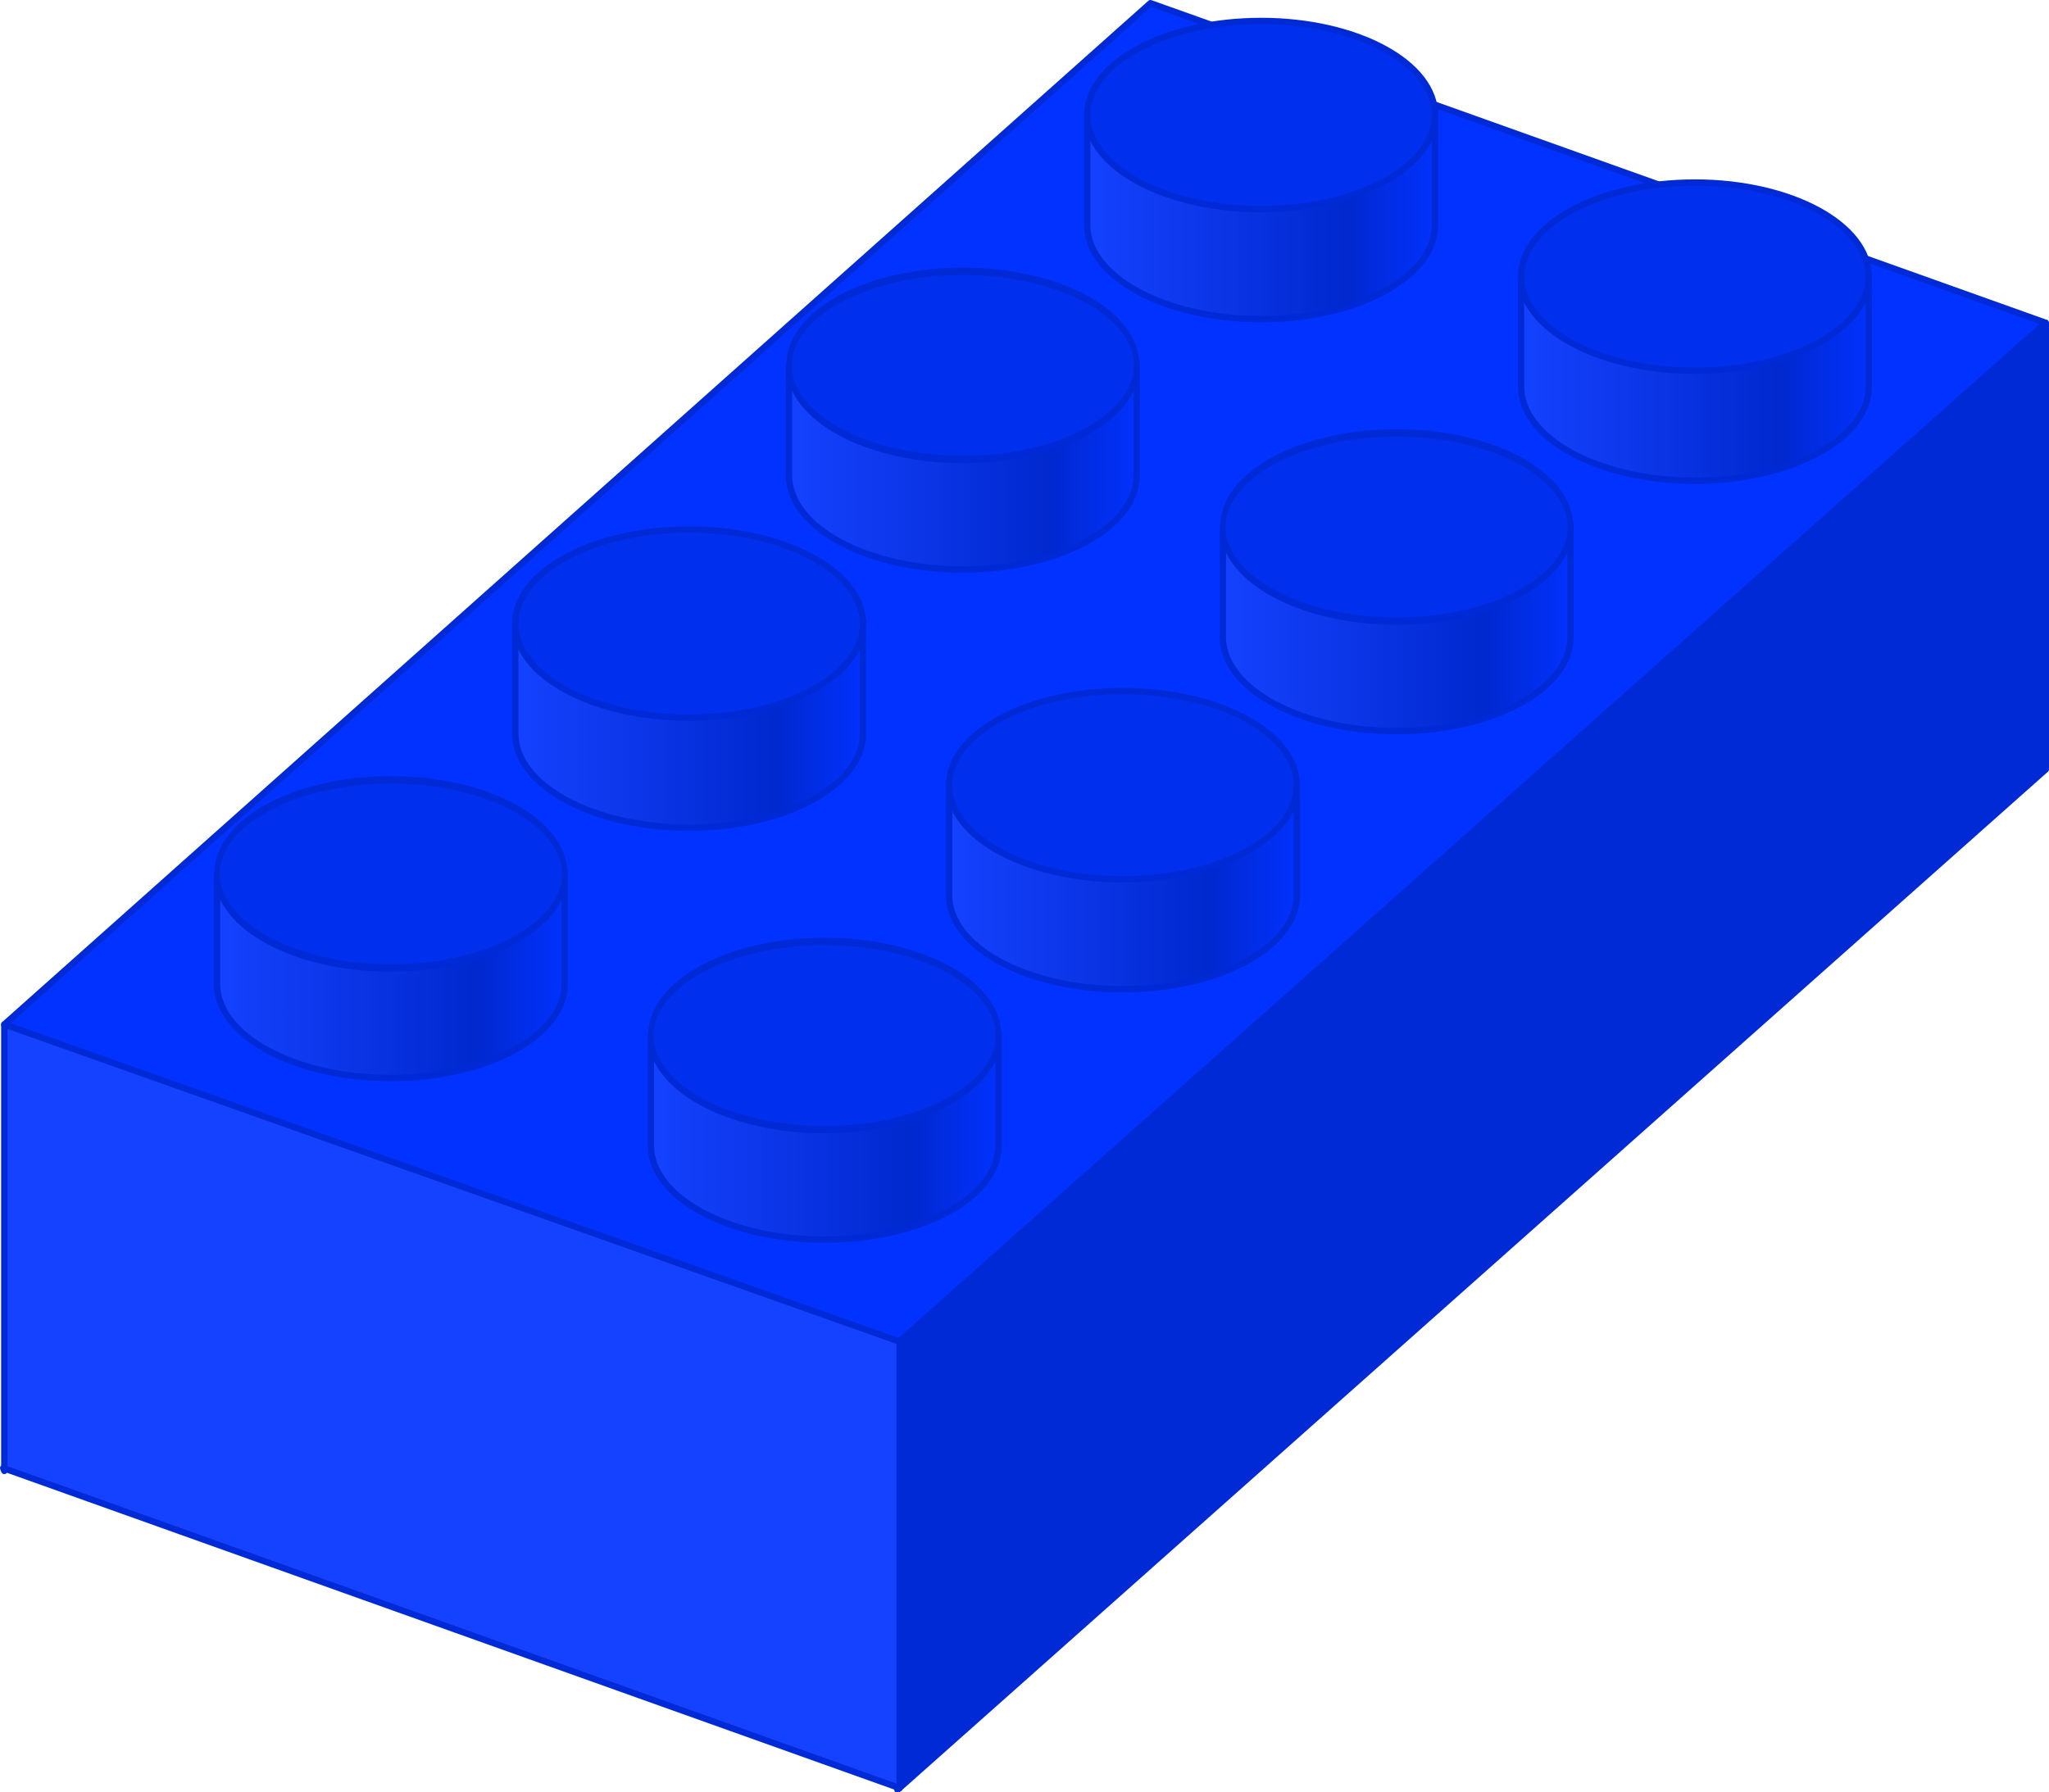
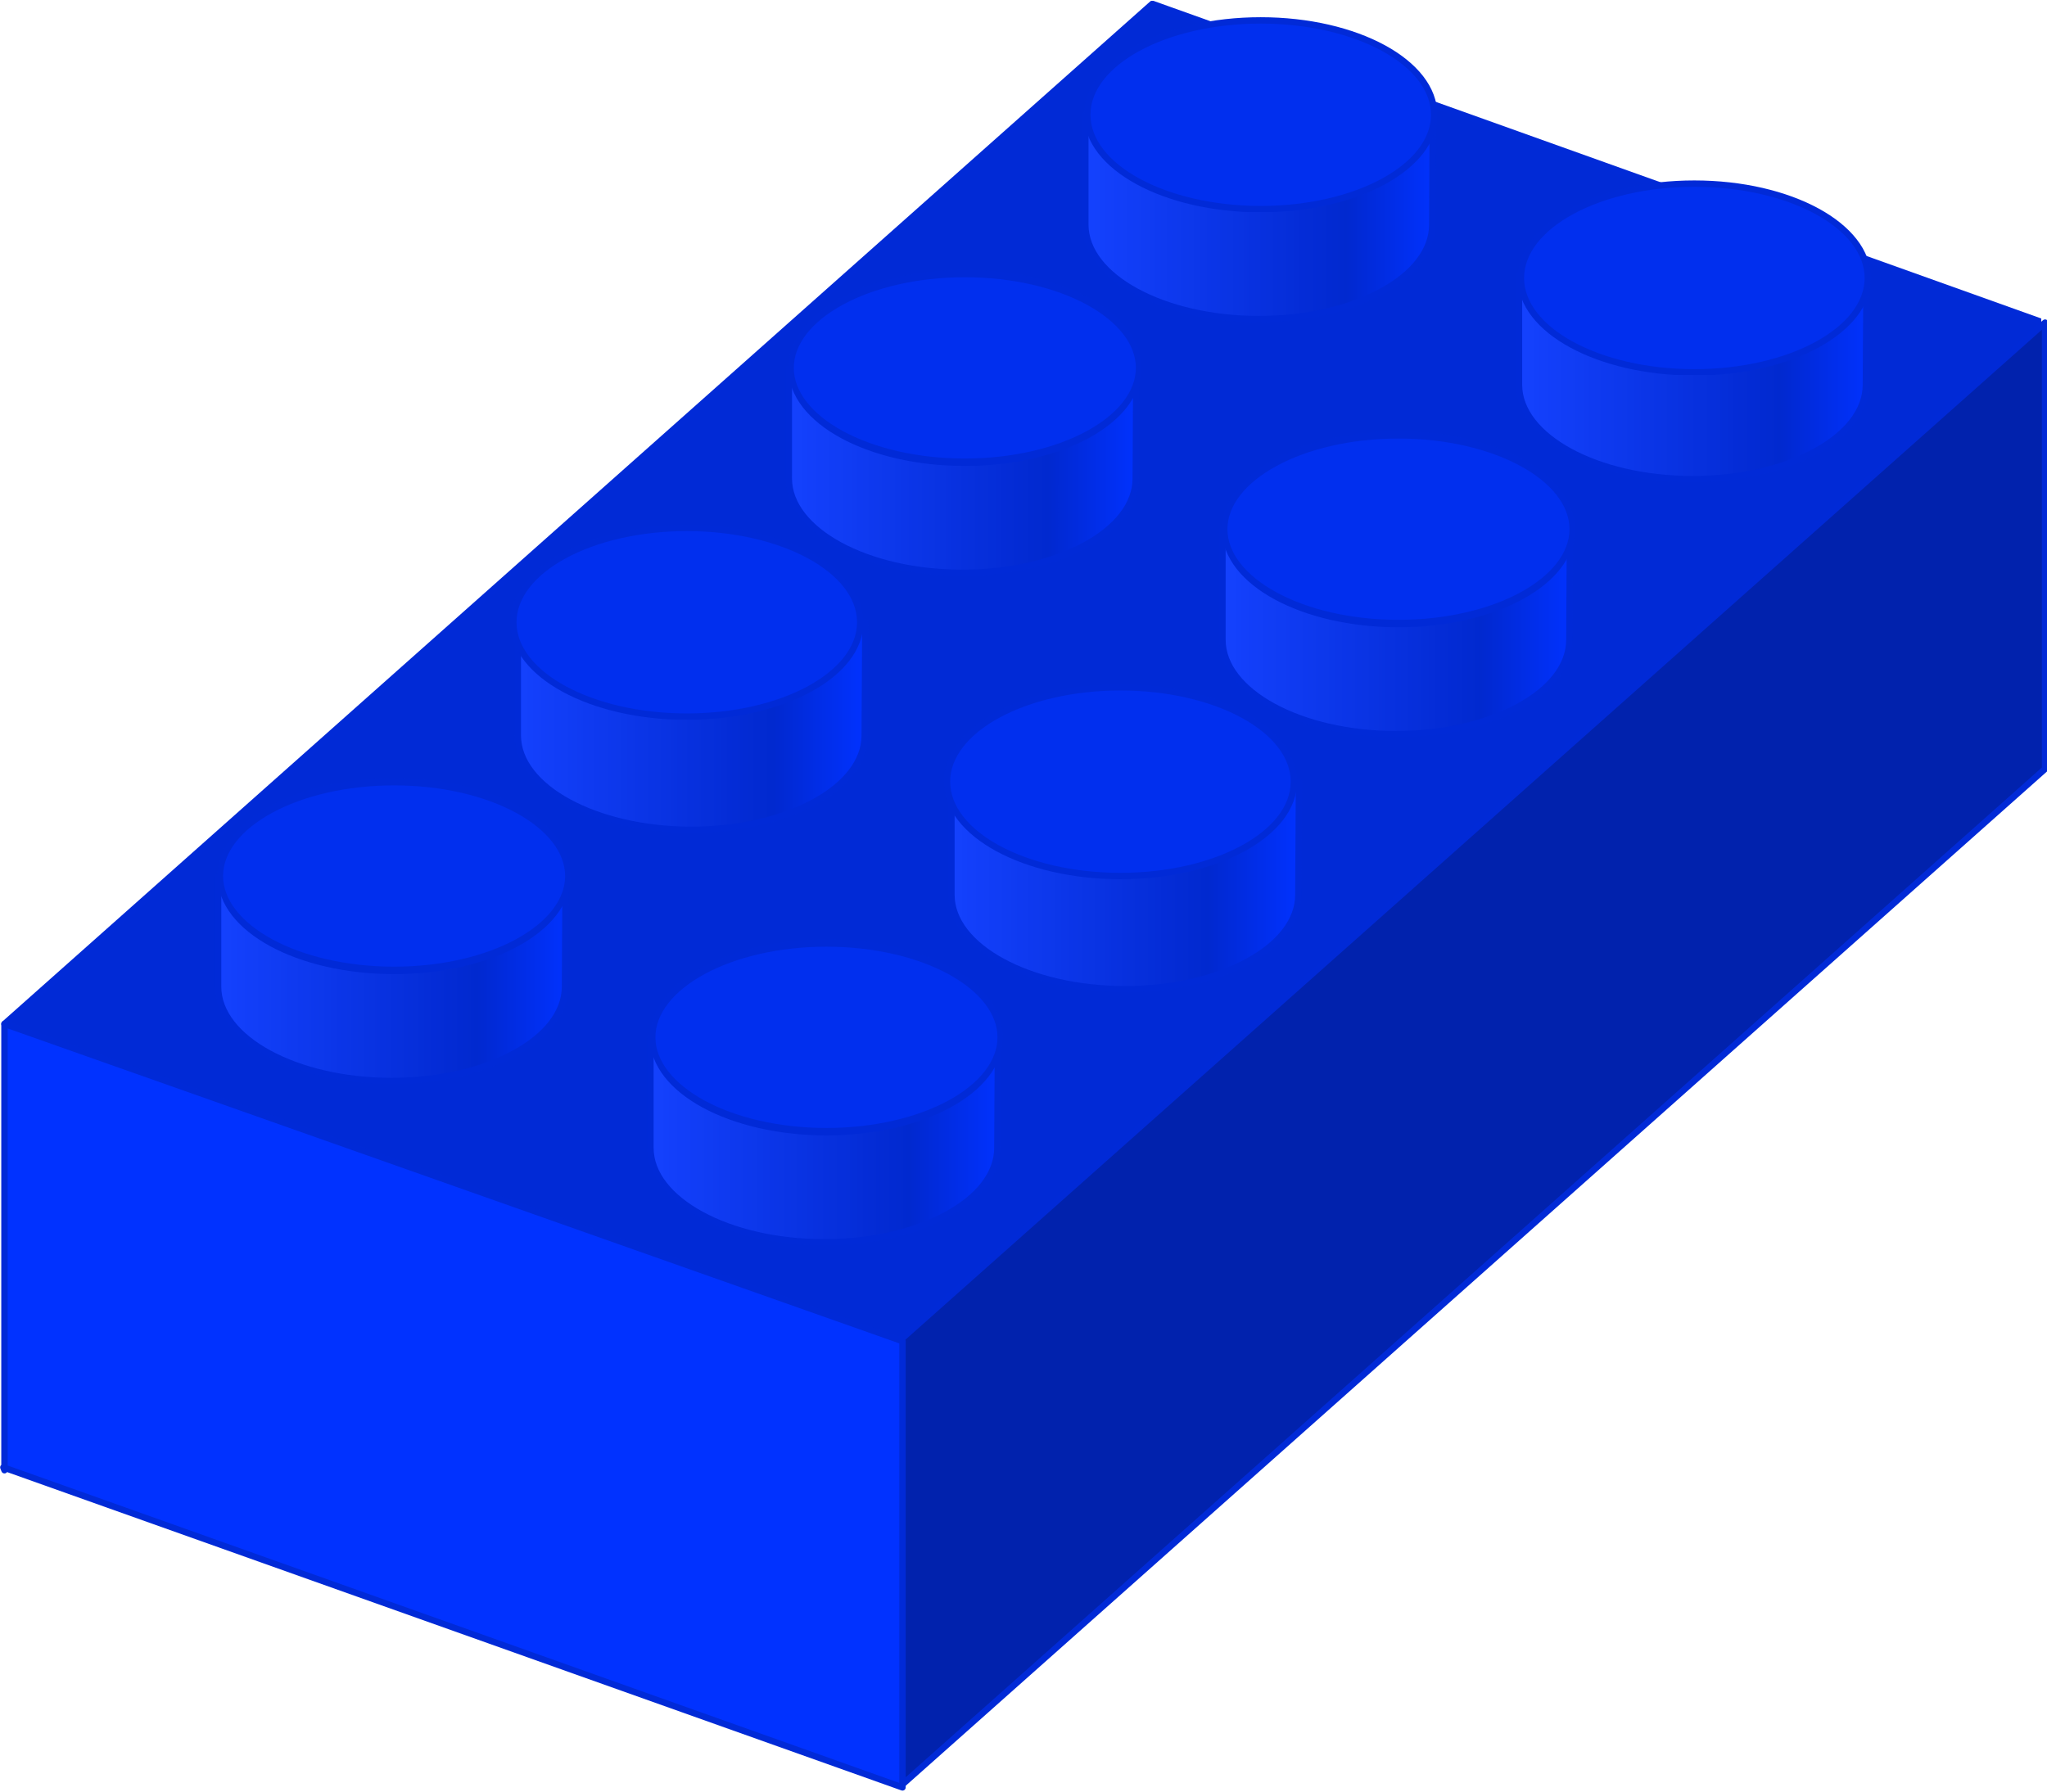
- <svg xmlns="http://www.w3.org/2000/svg" xmlns:xlink="http://www.w3.org/1999/xlink" width="321.177" height="280.857" id="svg2" version="1.0">
-   <defs id="defs4">
+ <svg xmlns="http://www.w3.org/2000/svg" xmlns:xlink="http://www.w3.org/1999/xlink" width="321" height="281" version="1.0">
+   <defs>
    <linearGradient id="linearGradient3288">
-       <stop style="stop-color:#ff1414;stop-opacity:1;" offset="0" id="stop3290" />
-       <stop id="stop3296" offset="0.743" style="stop-color:#cf0000;stop-opacity:1;" />
-       <stop style="stop-color:#ff0000;stop-opacity:1;" offset="1" id="stop3292" />
+       <stop stop-color="#ff1414" offset="0" />
+       <stop stop-color="#cf0000" offset=".743" />
+       <stop stop-color="#f00" offset="1" />
    </linearGradient>
-     <linearGradient xlink:href="#linearGradient3288" id="linearGradient3294" x1="264.499" y1="158.75" x2="320.001" y2="158.75" gradientUnits="userSpaceOnUse" />
-     <linearGradient xlink:href="#linearGradient3288" id="linearGradient3308" gradientUnits="userSpaceOnUse" x1="264.499" y1="158.75" x2="320.001" y2="158.75" />
-     <linearGradient xlink:href="#linearGradient3288" id="linearGradient3312" gradientUnits="userSpaceOnUse" x1="264.499" y1="158.75" x2="320.001" y2="158.75" />
-     <linearGradient xlink:href="#linearGradient3288" id="linearGradient3316" gradientUnits="userSpaceOnUse" x1="264.499" y1="158.75" x2="320.001" y2="158.75" gradientTransform="translate(-5,55)" />
-     <linearGradient xlink:href="#linearGradient3288" id="linearGradient3346" gradientUnits="userSpaceOnUse" gradientTransform="translate(-39.5,55)" x1="264.499" y1="158.75" x2="320.001" y2="158.75" />
-     <linearGradient xlink:href="#linearGradient3288" id="linearGradient3362" gradientUnits="userSpaceOnUse" gradientTransform="translate(-39.5,55)" x1="264.499" y1="158.75" x2="320.001" y2="158.75" />
-     <linearGradient xlink:href="#linearGradient3288" id="linearGradient3364" gradientUnits="userSpaceOnUse" gradientTransform="translate(-39.5,55)" x1="264.499" y1="158.75" x2="320.001" y2="158.75" />
-     <linearGradient xlink:href="#linearGradient3288" id="linearGradient3372" gradientUnits="userSpaceOnUse" gradientTransform="translate(-39.5,55)" x1="264.499" y1="158.75" x2="320.001" y2="158.75" />
-     <linearGradient xlink:href="#linearGradient3288" id="linearGradient3380" gradientUnits="userSpaceOnUse" gradientTransform="translate(42.75,-35.25)" x1="264.499" y1="158.75" x2="320.001" y2="158.75" />
-     <linearGradient xlink:href="#linearGradient3288" id="linearGradient3388" gradientUnits="userSpaceOnUse" gradientTransform="translate(-25.25,-60.58333)" x1="264.499" y1="158.75" x2="320.001" y2="158.75" />
-     <linearGradient xlink:href="#linearGradient3288" id="linearGradient3430" gradientUnits="userSpaceOnUse" gradientTransform="translate(-39.5,55)" x1="264.499" y1="158.75" x2="320.001" y2="158.75" />
-     <linearGradient xlink:href="#linearGradient3288" id="linearGradient3432" gradientUnits="userSpaceOnUse" gradientTransform="translate(-39.5,55)" x1="264.499" y1="158.75" x2="320.001" y2="158.75" />
-     <linearGradient xlink:href="#linearGradient3288" id="linearGradient3434" gradientUnits="userSpaceOnUse" gradientTransform="translate(-39.5,55)" x1="264.499" y1="158.75" x2="320.001" y2="158.75" />
-     <linearGradient xlink:href="#linearGradient3288" id="linearGradient3436" gradientUnits="userSpaceOnUse" gradientTransform="translate(-39.5,55)" x1="264.499" y1="158.75" x2="320.001" y2="158.75" />
-     <linearGradient xlink:href="#linearGradient3288" id="linearGradient3452" gradientUnits="userSpaceOnUse" gradientTransform="translate(-39.5,55)" x1="264.499" y1="158.75" x2="320.001" y2="158.75" />
-     <linearGradient xlink:href="#linearGradient3288" id="linearGradient3454" gradientUnits="userSpaceOnUse" gradientTransform="translate(-39.5,55)" x1="264.499" y1="158.75" x2="320.001" y2="158.75" />
-     <linearGradient xlink:href="#linearGradient3288" id="linearGradient1143" gradientUnits="userSpaceOnUse" gradientTransform="translate(-46.90767,44.48405)" x1="264.499" y1="158.75" x2="320.001" y2="158.75" />
-     <linearGradient xlink:href="#linearGradient3288" id="linearGradient1145" gradientUnits="userSpaceOnUse" gradientTransform="translate(-114.9077,19.15072)" x1="264.499" y1="158.75" x2="320.001" y2="158.75" />
-     <linearGradient xlink:href="#linearGradient3288" id="linearGradient1151" gradientUnits="userSpaceOnUse" gradientTransform="translate(-39.5,55)" x1="264.499" y1="158.75" x2="320.001" y2="158.75" />
-     <linearGradient xlink:href="#linearGradient3288" id="linearGradient1153" gradientUnits="userSpaceOnUse" gradientTransform="translate(-39.5,55)" x1="264.499" y1="158.75" x2="320.001" y2="158.75" />
-     <filter style="color-interpolation-filters:sRGB;" id="filter15084" x="-0.009" y="-0.012" width="1.018" height="1.023">
-       <feColorMatrix type="hueRotate" values="240" result="color1" id="feColorMatrix15080" />
-       <feColorMatrix type="saturate" values="1" result="color2" id="feColorMatrix15082" />
+     <linearGradient id="linearGradient3380" x1="264" x2="320" y1="159" y2="159" gradientTransform="translate(42.8 -35.2)" gradientUnits="userSpaceOnUse" xlink:href="#linearGradient3288" />
+     <linearGradient id="linearGradient3388" x1="264" x2="320" y1="159" y2="159" gradientTransform="translate(-25.2 -60.6)" gradientUnits="userSpaceOnUse" xlink:href="#linearGradient3288" />
+     <linearGradient id="linearGradient3452" x1="264" x2="320" y1="159" y2="159" gradientTransform="translate(-39.5,55)" gradientUnits="userSpaceOnUse" xlink:href="#linearGradient3288" />
+     <linearGradient id="linearGradient1143" x1="264" x2="320" y1="159" y2="159" gradientTransform="translate(-46.9 44.5)" gradientUnits="userSpaceOnUse" xlink:href="#linearGradient3288" />
+     <linearGradient id="linearGradient1145" x1="264" x2="320" y1="159" y2="159" gradientTransform="translate(-115 19.2)" gradientUnits="userSpaceOnUse" xlink:href="#linearGradient3288" />
+     <filter id="filter15084" x="-.009" y="-.012" width="1.02" height="1.02" color-interpolation-filters="sRGB">
+       <feColorMatrix result="color1" type="hueRotate" values="240" />
+       <feColorMatrix result="color2" type="saturate" values="1" />
    </filter>
-     <filter style="color-interpolation-filters:sRGB;" id="filter15090" x="-0.009" y="-0.012" width="1.018" height="1.023">
-       <feColorMatrix type="hueRotate" values="240" result="color1" id="feColorMatrix15086" />
-       <feColorMatrix type="saturate" values="1" result="color2" id="feColorMatrix15088" />
+     <filter id="filter15090" x="-.009" y="-.012" width="1.02" height="1.02" color-interpolation-filters="sRGB">
+       <feColorMatrix result="color1" type="hueRotate" values="240" />
+       <feColorMatrix result="color2" type="saturate" values="1" />
    </filter>
-     <filter style="color-interpolation-filters:sRGB;" id="filter15096" x="-0.009" y="-0.017" width="1.018" height="1.034">
-       <feColorMatrix type="hueRotate" values="240" result="color1" id="feColorMatrix15092" />
-       <feColorMatrix type="saturate" values="1" result="color2" id="feColorMatrix15094" />
+     <filter id="filter15096" x="-.009" y="-.017" width="1.02" height="1.03" color-interpolation-filters="sRGB">
+       <feColorMatrix result="color1" type="hueRotate" values="240" />
+       <feColorMatrix result="color2" type="saturate" values="1" />
    </filter>
-     <filter style="color-interpolation-filters:sRGB;" id="filter15102" x="-0.009" y="-0.015" width="1.018" height="1.031">
-       <feColorMatrix type="hueRotate" values="240" result="color1" id="feColorMatrix15098" />
-       <feColorMatrix type="saturate" values="1" result="color2" id="feColorMatrix15100" />
+     <filter id="filter15102" x="-.009" y="-.015" width="1.02" height="1.03" color-interpolation-filters="sRGB">
+       <feColorMatrix result="color1" type="hueRotate" values="240" />
+       <feColorMatrix result="color2" type="saturate" values="1" />
    </filter>
-     <filter style="color-interpolation-filters:sRGB;" id="filter15108" x="-0.009" y="-0.017" width="1.018" height="1.034">
-       <feColorMatrix type="hueRotate" values="240" result="color1" id="feColorMatrix15104" />
-       <feColorMatrix type="saturate" values="1" result="color2" id="feColorMatrix15106" />
+     <filter id="filter15108" x="-.009" y="-.017" width="1.02" height="1.03" color-interpolation-filters="sRGB">
+       <feColorMatrix result="color1" type="hueRotate" values="240" />
+       <feColorMatrix result="color2" type="saturate" values="1" />
    </filter>
-     <filter style="color-interpolation-filters:sRGB;" id="filter15114" x="-0.009" y="-0.015" width="1.018" height="1.031">
-       <feColorMatrix type="hueRotate" values="240" result="color1" id="feColorMatrix15110" />
-       <feColorMatrix type="saturate" values="1" result="color2" id="feColorMatrix15112" />
+     <filter id="filter15114" x="-.009" y="-.015" width="1.02" height="1.03" color-interpolation-filters="sRGB">
+       <feColorMatrix result="color1" type="hueRotate" values="240" />
+       <feColorMatrix result="color2" type="saturate" values="1" />
    </filter>
-     <filter style="color-interpolation-filters:sRGB;" id="filter15120" x="-0.004" y="-0.004" width="1.007" height="1.008">
-       <feColorMatrix type="hueRotate" values="240" result="color1" id="feColorMatrix15116" />
-       <feColorMatrix type="saturate" values="1" result="color2" id="feColorMatrix15118" />
+     <filter id="filter15120" x="-.004" y="-.004" width="1.01" height="1.01" color-interpolation-filters="sRGB">
+       <feColorMatrix result="color1" type="hueRotate" values="240" />
+       <feColorMatrix result="color2" type="saturate" values="1" />
    </filter>
-     <filter style="color-interpolation-filters:sRGB;" id="filter15126" x="-0.009" y="-0.012" width="1.018" height="1.023">
-       <feColorMatrix type="hueRotate" values="240" result="color1" id="feColorMatrix15122" />
-       <feColorMatrix type="saturate" values="1" result="color2" id="feColorMatrix15124" />
+     <filter id="filter15126" x="-.009" y="-.012" width="1.02" height="1.02" color-interpolation-filters="sRGB">
+       <feColorMatrix result="color1" type="hueRotate" values="240" />
+       <feColorMatrix result="color2" type="saturate" values="1" />
    </filter>
-     <filter style="color-interpolation-filters:sRGB;" id="filter15132" x="-0.009" y="-0.012" width="1.018" height="1.023">
-       <feColorMatrix type="hueRotate" values="240" result="color1" id="feColorMatrix15128" />
-       <feColorMatrix type="saturate" values="1" result="color2" id="feColorMatrix15130" />
+     <filter id="filter15132" x="-.009" y="-.012" width="1.02" height="1.02" color-interpolation-filters="sRGB">
+       <feColorMatrix result="color1" type="hueRotate" values="240" />
+       <feColorMatrix result="color2" type="saturate" values="1" />
    </filter>
-     <filter style="color-interpolation-filters:sRGB;" id="filter15138" x="-0.009" y="-0.017" width="1.018" height="1.034">
-       <feColorMatrix type="hueRotate" values="240" result="color1" id="feColorMatrix15134" />
-       <feColorMatrix type="saturate" values="1" result="color2" id="feColorMatrix15136" />
+     <filter id="filter15138" x="-.009" y="-.017" width="1.02" height="1.03" color-interpolation-filters="sRGB">
+       <feColorMatrix result="color1" type="hueRotate" values="240" />
+       <feColorMatrix result="color2" type="saturate" values="1" />
    </filter>
-     <filter style="color-interpolation-filters:sRGB;" id="filter15144" x="-0.009" y="-0.015" width="1.018" height="1.031">
-       <feColorMatrix type="hueRotate" values="240" result="color1" id="feColorMatrix15140" />
-       <feColorMatrix type="saturate" values="1" result="color2" id="feColorMatrix15142" />
+     <filter id="filter15144" x="-.009" y="-.015" width="1.02" height="1.03" color-interpolation-filters="sRGB">
+       <feColorMatrix result="color1" type="hueRotate" values="240" />
+       <feColorMatrix result="color2" type="saturate" values="1" />
    </filter>
-     <filter style="color-interpolation-filters:sRGB;" id="filter15150" x="-0.009" y="-0.017" width="1.018" height="1.034">
-       <feColorMatrix type="hueRotate" values="240" result="color1" id="feColorMatrix15146" />
-       <feColorMatrix type="saturate" values="1" result="color2" id="feColorMatrix15148" />
+     <filter id="filter15150" x="-.009" y="-.017" width="1.02" height="1.03" color-interpolation-filters="sRGB">
+       <feColorMatrix result="color1" type="hueRotate" values="240" />
+       <feColorMatrix result="color2" type="saturate" values="1" />
    </filter>
-     <filter style="color-interpolation-filters:sRGB;" id="filter15156" x="-0.009" y="-0.015" width="1.018" height="1.031">
-       <feColorMatrix type="hueRotate" values="240" result="color1" id="feColorMatrix15152" />
-       <feColorMatrix type="saturate" values="1" result="color2" id="feColorMatrix15154" />
+     <filter id="filter15156" x="-.009" y="-.015" width="1.02" height="1.03" color-interpolation-filters="sRGB">
+       <feColorMatrix result="color1" type="hueRotate" values="240" />
+       <feColorMatrix result="color2" type="saturate" values="1" />
    </filter>
-     <filter style="color-interpolation-filters:sRGB;" id="filter15162" x="-0.003" y="-0.002" width="1.006" height="1.004">
-       <feColorMatrix type="hueRotate" values="240" result="color1" id="feColorMatrix15158" />
-       <feColorMatrix type="saturate" values="1" result="color2" id="feColorMatrix15160" />
+     <filter id="filter15162" x="-.003" y="-.002" width="1.01" height="1" color-interpolation-filters="sRGB">
+       <feColorMatrix result="color1" type="hueRotate" values="240" />
+       <feColorMatrix result="color2" type="saturate" values="1" />
    </filter>
-     <filter style="color-interpolation-filters:sRGB;" id="filter15168" x="-0.002" y="-0.002" width="1.003" height="1.005">
-       <feColorMatrix type="hueRotate" values="240" result="color1" id="feColorMatrix15164" />
-       <feColorMatrix type="saturate" values="1" result="color2" id="feColorMatrix15166" />
+     <filter id="filter15168" x="-.002" y="-.002" width="1" height="1" color-interpolation-filters="sRGB">
+       <feColorMatrix result="color1" type="hueRotate" values="240" />
+       <feColorMatrix result="color2" type="saturate" values="1" />
    </filter>
  </defs>
-   <g id="layer1" transform="translate(-69.32321,-64.37743)">
-     <path style="fill:#ff0000;fill-opacity:1;fill-rule:evenodd;stroke:#d70000;stroke-width:1px;stroke-linecap:round;stroke-linejoin:round;stroke-opacity:1;filter:url(#filter15168)" d="M 70,225 249.657,64.877 390,115 210,275 Z" id="path2160" />
-     <path style="fill:#d70000;fill-opacity:1;fill-rule:evenodd;stroke:#d70000;stroke-width:1px;stroke-linecap:round;stroke-linejoin:round;stroke-opacity:1;filter:url(#filter15162)" d="m 210,345 0,-70 180,-160 v 70 z" id="path3137" />
-     <path id="path3376" d="m 362.25,107.25 -54.5,0.5 v 17 c -0.003,0.084 0,0.165 0,0.25 0,8.142 12.208,14.75 27.25,14.75 15.042,0 27.25,-6.608 27.25,-14.75 0,-0.085 0.003,-0.166 0,-0.25 z" style="fill:url(#linearGradient3380);fill-opacity:1;fill-rule:nonzero;stroke:#d70000;stroke-width:1;stroke-linecap:round;stroke-linejoin:round;stroke-miterlimit:4;stroke-dasharray:none;stroke-dashoffset:0;stroke-opacity:1;filter:url(#filter15156)" />
-     <ellipse id="path3378" style="fill:#ee0000;fill-opacity:1;fill-rule:nonzero;stroke:#d70000;stroke-width:1;stroke-linecap:round;stroke-linejoin:round;stroke-miterlimit:4;stroke-dasharray:none;stroke-dashoffset:0;stroke-opacity:1;filter:url(#filter15150)" cx="335" cy="107.75" rx="27.25" ry="14.75" />
-     <path id="path3384" d="m 294.25,81.917 -54.5,0.5 v 17 c -0.003,0.084 0,0.165 0,0.25 0,8.142 12.208,14.75 27.25,14.75 15.042,0 27.25,-6.608 27.25,-14.75 0,-0.085 0.003,-0.166 0,-0.25 z" style="fill:url(#linearGradient3388);fill-opacity:1;fill-rule:nonzero;stroke:#d70000;stroke-width:1;stroke-linecap:round;stroke-linejoin:round;stroke-miterlimit:4;stroke-dasharray:none;stroke-dashoffset:0;stroke-opacity:1;filter:url(#filter15144)" />
-     <ellipse id="path3386" style="fill:#ee0000;fill-opacity:1;fill-rule:nonzero;stroke:#d70000;stroke-width:1;stroke-linecap:round;stroke-linejoin:round;stroke-miterlimit:4;stroke-dasharray:none;stroke-dashoffset:0;stroke-opacity:1;filter:url(#filter15138)" cx="267" cy="82.417" rx="27.25" ry="14.75" />
-     <g transform="translate(35.5,-51)" id="g3406" style="filter:url(#filter15132)">
-       <path style="fill:url(#linearGradient3452);fill-opacity:1;fill-rule:nonzero;stroke:#d70000;stroke-width:1;stroke-linecap:round;stroke-linejoin:round;stroke-miterlimit:4;stroke-dasharray:none;stroke-dashoffset:0;stroke-opacity:1" d="m 280,197.5 -54.5,0.5 v 17 c -0.003,0.084 0,0.165 0,0.25 0,8.142 12.208,14.75 27.25,14.75 15.042,0 27.25,-6.608 27.25,-14.75 0,-0.085 0.003,-0.166 0,-0.25 z" id="path3408" />
-       <ellipse style="fill:#ee0000;fill-opacity:1;fill-rule:nonzero;stroke:#d70000;stroke-width:0.789;stroke-linecap:round;stroke-linejoin:round;stroke-miterlimit:4;stroke-dasharray:none;stroke-dashoffset:0;stroke-opacity:1" id="path3410" transform="matrix(1.09,0,0,1.475,154.65,72.625)" cx="90" cy="85" rx="25" ry="10" />
+   <g transform="translate(-69.3 -64.4)" stroke="#d70000" stroke-linecap="round" stroke-linejoin="round">
+     <path d="m70 225 180-160 140 50.1-180 160z" fill="#d60000" fill-rule="evenodd" filter="url(#filter15168)" stroke-width="1px" />
+     <path d="m210 345v-70l180-160v70z" fill="#ad0000" fill-rule="evenodd" filter="url(#filter15162)" stroke-width="1px" />
+     <g>
+       <path d="m362 107-54.5 0.5v17c-3e-3 0.084 0 0.165 0 0.25 0 8.14 12.2 14.8 27.2 14.8s27.2-6.61 27.2-14.8c0-0.085 3e-3 -0.166 0-0.25z" fill="url(#linearGradient3380)" filter="url(#filter15156)" />
+       <ellipse cx="335" cy="108" rx="27.2" ry="14.8" fill="#e00" filter="url(#filter15150)" />
+       <path d="m294 81.9-54.5 0.5v17c-3e-3 0.084 0 0.165 0 0.25 0 8.14 12.2 14.8 27.2 14.8s27.2-6.61 27.2-14.8c0-0.085 3e-3 -0.166 0-0.25z" fill="url(#linearGradient3388)" filter="url(#filter15144)" />
+       <ellipse cx="267" cy="82.4" rx="27.2" ry="14.8" fill="#e00" filter="url(#filter15138)" />
    </g>
-     <g transform="translate(-32.5,-76.33333)" id="g3412" style="filter:url(#filter15126)">
-       <path style="fill:url(#linearGradient3454);fill-opacity:1;fill-rule:nonzero;stroke:#d70000;stroke-width:1;stroke-linecap:round;stroke-linejoin:round;stroke-miterlimit:4;stroke-dasharray:none;stroke-dashoffset:0;stroke-opacity:1" d="m 280,197.5 -54.5,0.5 v 17 c -0.003,0.084 0,0.165 0,0.25 0,8.142 12.208,14.75 27.25,14.75 15.042,0 27.25,-6.608 27.25,-14.75 0,-0.085 0.003,-0.166 0,-0.25 z" id="path3414" />
-       <ellipse style="fill:#ee0000;fill-opacity:1;fill-rule:nonzero;stroke:#d70000;stroke-width:0.789;stroke-linecap:round;stroke-linejoin:round;stroke-miterlimit:4;stroke-dasharray:none;stroke-dashoffset:0;stroke-opacity:1" id="path3416" transform="matrix(1.09,0,0,1.475,154.65,72.625)" cx="90" cy="85" rx="25" ry="10" />
+     <g transform="translate(35.5 -51)" filter="url(#filter15132)">
+       <path d="m280 198-54.5 0.5v17c-3e-3 0.084 0 0.165 0 0.25 0 8.14 12.2 14.8 27.2 14.8s27.2-6.61 27.2-14.8c0-0.085 3e-3 -0.166 0-0.25z" fill="url(#linearGradient3452)" />
+       <ellipse transform="matrix(1.09 0 0 1.48 155 72.6)" cx="90" cy="85" rx="25" ry="10" fill="#e00" stroke-width=".789" />
    </g>
-     <path style="fill:#ff1414;fill-opacity:1;fill-rule:evenodd;stroke:#d70000;stroke-width:1px;stroke-linecap:round;stroke-linejoin:round;stroke-opacity:1;filter:url(#filter15120)" d="m 70,225 v 70 l -0.177,-0.451 140.519,50.185 v -70 z" id="path3135-6" />
-     <path id="path3376-9" d="m 272.592,186.984 -54.5,0.5 v 17 c -0.003,0.084 0,0.165 0,0.25 0,8.142 12.208,14.75 27.25,14.75 15.042,0 27.25,-6.608 27.25,-14.75 0,-0.085 0.003,-0.166 0,-0.25 z" style="fill:url(#linearGradient1143);fill-opacity:1;fill-rule:nonzero;stroke:#d70000;stroke-width:1;stroke-linecap:round;stroke-linejoin:round;stroke-miterlimit:4;stroke-dasharray:none;stroke-dashoffset:0;stroke-opacity:1;filter:url(#filter15114)" />
-     <ellipse id="path3378-3" style="fill:#ee0000;fill-opacity:1;fill-rule:nonzero;stroke:#d70000;stroke-width:1;stroke-linecap:round;stroke-linejoin:round;stroke-miterlimit:4;stroke-dasharray:none;stroke-dashoffset:0;stroke-opacity:1;filter:url(#filter15108)" cx="245.342" cy="187.484" rx="27.25" ry="14.75" />
-     <path id="path3384-9" d="m 204.592,161.651 -54.5,0.5 v 17 c -0.003,0.084 0,0.165 0,0.25 0,8.142 12.208,14.75 27.25,14.75 15.042,0 27.25,-6.608 27.25,-14.75 0,-0.085 0.003,-0.166 0,-0.25 z" style="fill:url(#linearGradient1145);fill-opacity:1;fill-rule:nonzero;stroke:#d70000;stroke-width:1;stroke-linecap:round;stroke-linejoin:round;stroke-miterlimit:4;stroke-dasharray:none;stroke-dashoffset:0;stroke-opacity:1;filter:url(#filter15102)" />
-     <ellipse id="path3386-4" style="fill:#ee0000;fill-opacity:1;fill-rule:nonzero;stroke:#d70000;stroke-width:1;stroke-linecap:round;stroke-linejoin:round;stroke-miterlimit:4;stroke-dasharray:none;stroke-dashoffset:0;stroke-opacity:1;filter:url(#filter15096)" cx="177.342" cy="162.151" rx="27.25" ry="14.75" />
-     <g transform="translate(-54.15767,28.73405)" id="g3406-1" style="filter:url(#filter15090)">
-       <path style="fill:url(#linearGradient1151);fill-opacity:1;fill-rule:nonzero;stroke:#d70000;stroke-width:1;stroke-linecap:round;stroke-linejoin:round;stroke-miterlimit:4;stroke-dasharray:none;stroke-dashoffset:0;stroke-opacity:1" d="m 280,197.5 -54.5,0.5 v 17 c -0.003,0.084 0,0.165 0,0.25 0,8.142 12.208,14.75 27.25,14.75 15.042,0 27.25,-6.608 27.25,-14.75 0,-0.085 0.003,-0.166 0,-0.25 z" id="path3408-0" />
-       <ellipse style="fill:#ee0000;fill-opacity:1;fill-rule:nonzero;stroke:#d70000;stroke-width:0.789;stroke-linecap:round;stroke-linejoin:round;stroke-miterlimit:4;stroke-dasharray:none;stroke-dashoffset:0;stroke-opacity:1" id="path3410-6" transform="matrix(1.09,0,0,1.475,154.65,72.625)" cx="90" cy="85" rx="25" ry="10" />
+     <g transform="translate(-32.5 -76.3)" filter="url(#filter15126)">
+       <path d="m280 198-54.5 0.5v17c-3e-3 0.084 0 0.165 0 0.25 0 8.14 12.2 14.8 27.2 14.8s27.2-6.61 27.2-14.8c0-0.085 3e-3 -0.166 0-0.25z" fill="url(#linearGradient3452)" />
+       <ellipse transform="matrix(1.09 0 0 1.48 155 72.6)" cx="90" cy="85" rx="25" ry="10" fill="#e00" stroke-width=".789" />
    </g>
-     <g transform="translate(-122.1577,3.400721)" id="g3412-3" style="filter:url(#filter15084)">
-       <path style="fill:url(#linearGradient1153);fill-opacity:1;fill-rule:nonzero;stroke:#d70000;stroke-width:1;stroke-linecap:round;stroke-linejoin:round;stroke-miterlimit:4;stroke-dasharray:none;stroke-dashoffset:0;stroke-opacity:1" d="m 280,197.5 -54.5,0.5 v 17 c -0.003,0.084 0,0.165 0,0.25 0,8.142 12.208,14.75 27.25,14.75 15.042,0 27.25,-6.608 27.25,-14.75 0,-0.085 0.003,-0.166 0,-0.25 z" id="path3414-2" />
-       <ellipse style="fill:#ee0000;fill-opacity:1;fill-rule:nonzero;stroke:#d70000;stroke-width:0.789;stroke-linecap:round;stroke-linejoin:round;stroke-miterlimit:4;stroke-dasharray:none;stroke-dashoffset:0;stroke-opacity:1" id="path3416-0" transform="matrix(1.09,0,0,1.475,154.65,72.625)" cx="90" cy="85" rx="25" ry="10" />
+     <path d="m70 225v70l-0.177-0.451 141 50.2v-70z" fill="#f00" fill-rule="evenodd" filter="url(#filter15120)" stroke-width="1px" />
+     <g>
+       <path d="m273 187-54.5 0.5v17c-3e-3 0.084 0 0.165 0 0.25 0 8.14 12.2 14.8 27.2 14.8s27.2-6.61 27.2-14.8c0-0.085 3e-3 -0.166 0-0.25z" fill="url(#linearGradient1143)" filter="url(#filter15114)" />
+       <ellipse cx="245" cy="187" rx="27.2" ry="14.8" fill="#e00" filter="url(#filter15108)" />
+       <path d="m205 162-54.5 0.5v17c-3e-3 0.084 0 0.165 0 0.25 0 8.14 12.2 14.8 27.2 14.8 15 0 27.2-6.61 27.2-14.8 0-0.085 3e-3 -0.166 0-0.25z" fill="url(#linearGradient1145)" filter="url(#filter15102)" />
+       <ellipse cx="177" cy="162" rx="27.2" ry="14.8" fill="#e00" filter="url(#filter15096)" />
+     </g>
+     <g transform="translate(-54.2 28.7)" filter="url(#filter15090)">
+       <path d="m280 198-54.5 0.5v17c-3e-3 0.084 0 0.165 0 0.25 0 8.14 12.2 14.8 27.2 14.8s27.2-6.61 27.2-14.8c0-0.085 3e-3 -0.166 0-0.25z" fill="url(#linearGradient3452)" />
+       <ellipse transform="matrix(1.09 0 0 1.48 155 72.6)" cx="90" cy="85" rx="25" ry="10" fill="#e00" stroke-width=".789" />
+     </g>
+     <g transform="translate(-122 3.4)" filter="url(#filter15084)">
+       <path d="m280 198-54.5 0.5v17c-3e-3 0.084 0 0.165 0 0.25 0 8.14 12.2 14.8 27.2 14.8s27.2-6.61 27.2-14.8c0-0.085 3e-3 -0.166 0-0.25z" fill="url(#linearGradient3452)" />
+       <ellipse transform="matrix(1.09 0 0 1.48 155 72.6)" cx="90" cy="85" rx="25" ry="10" fill="#e00" stroke-width=".789" />
    </g>
  </g>
</svg>
